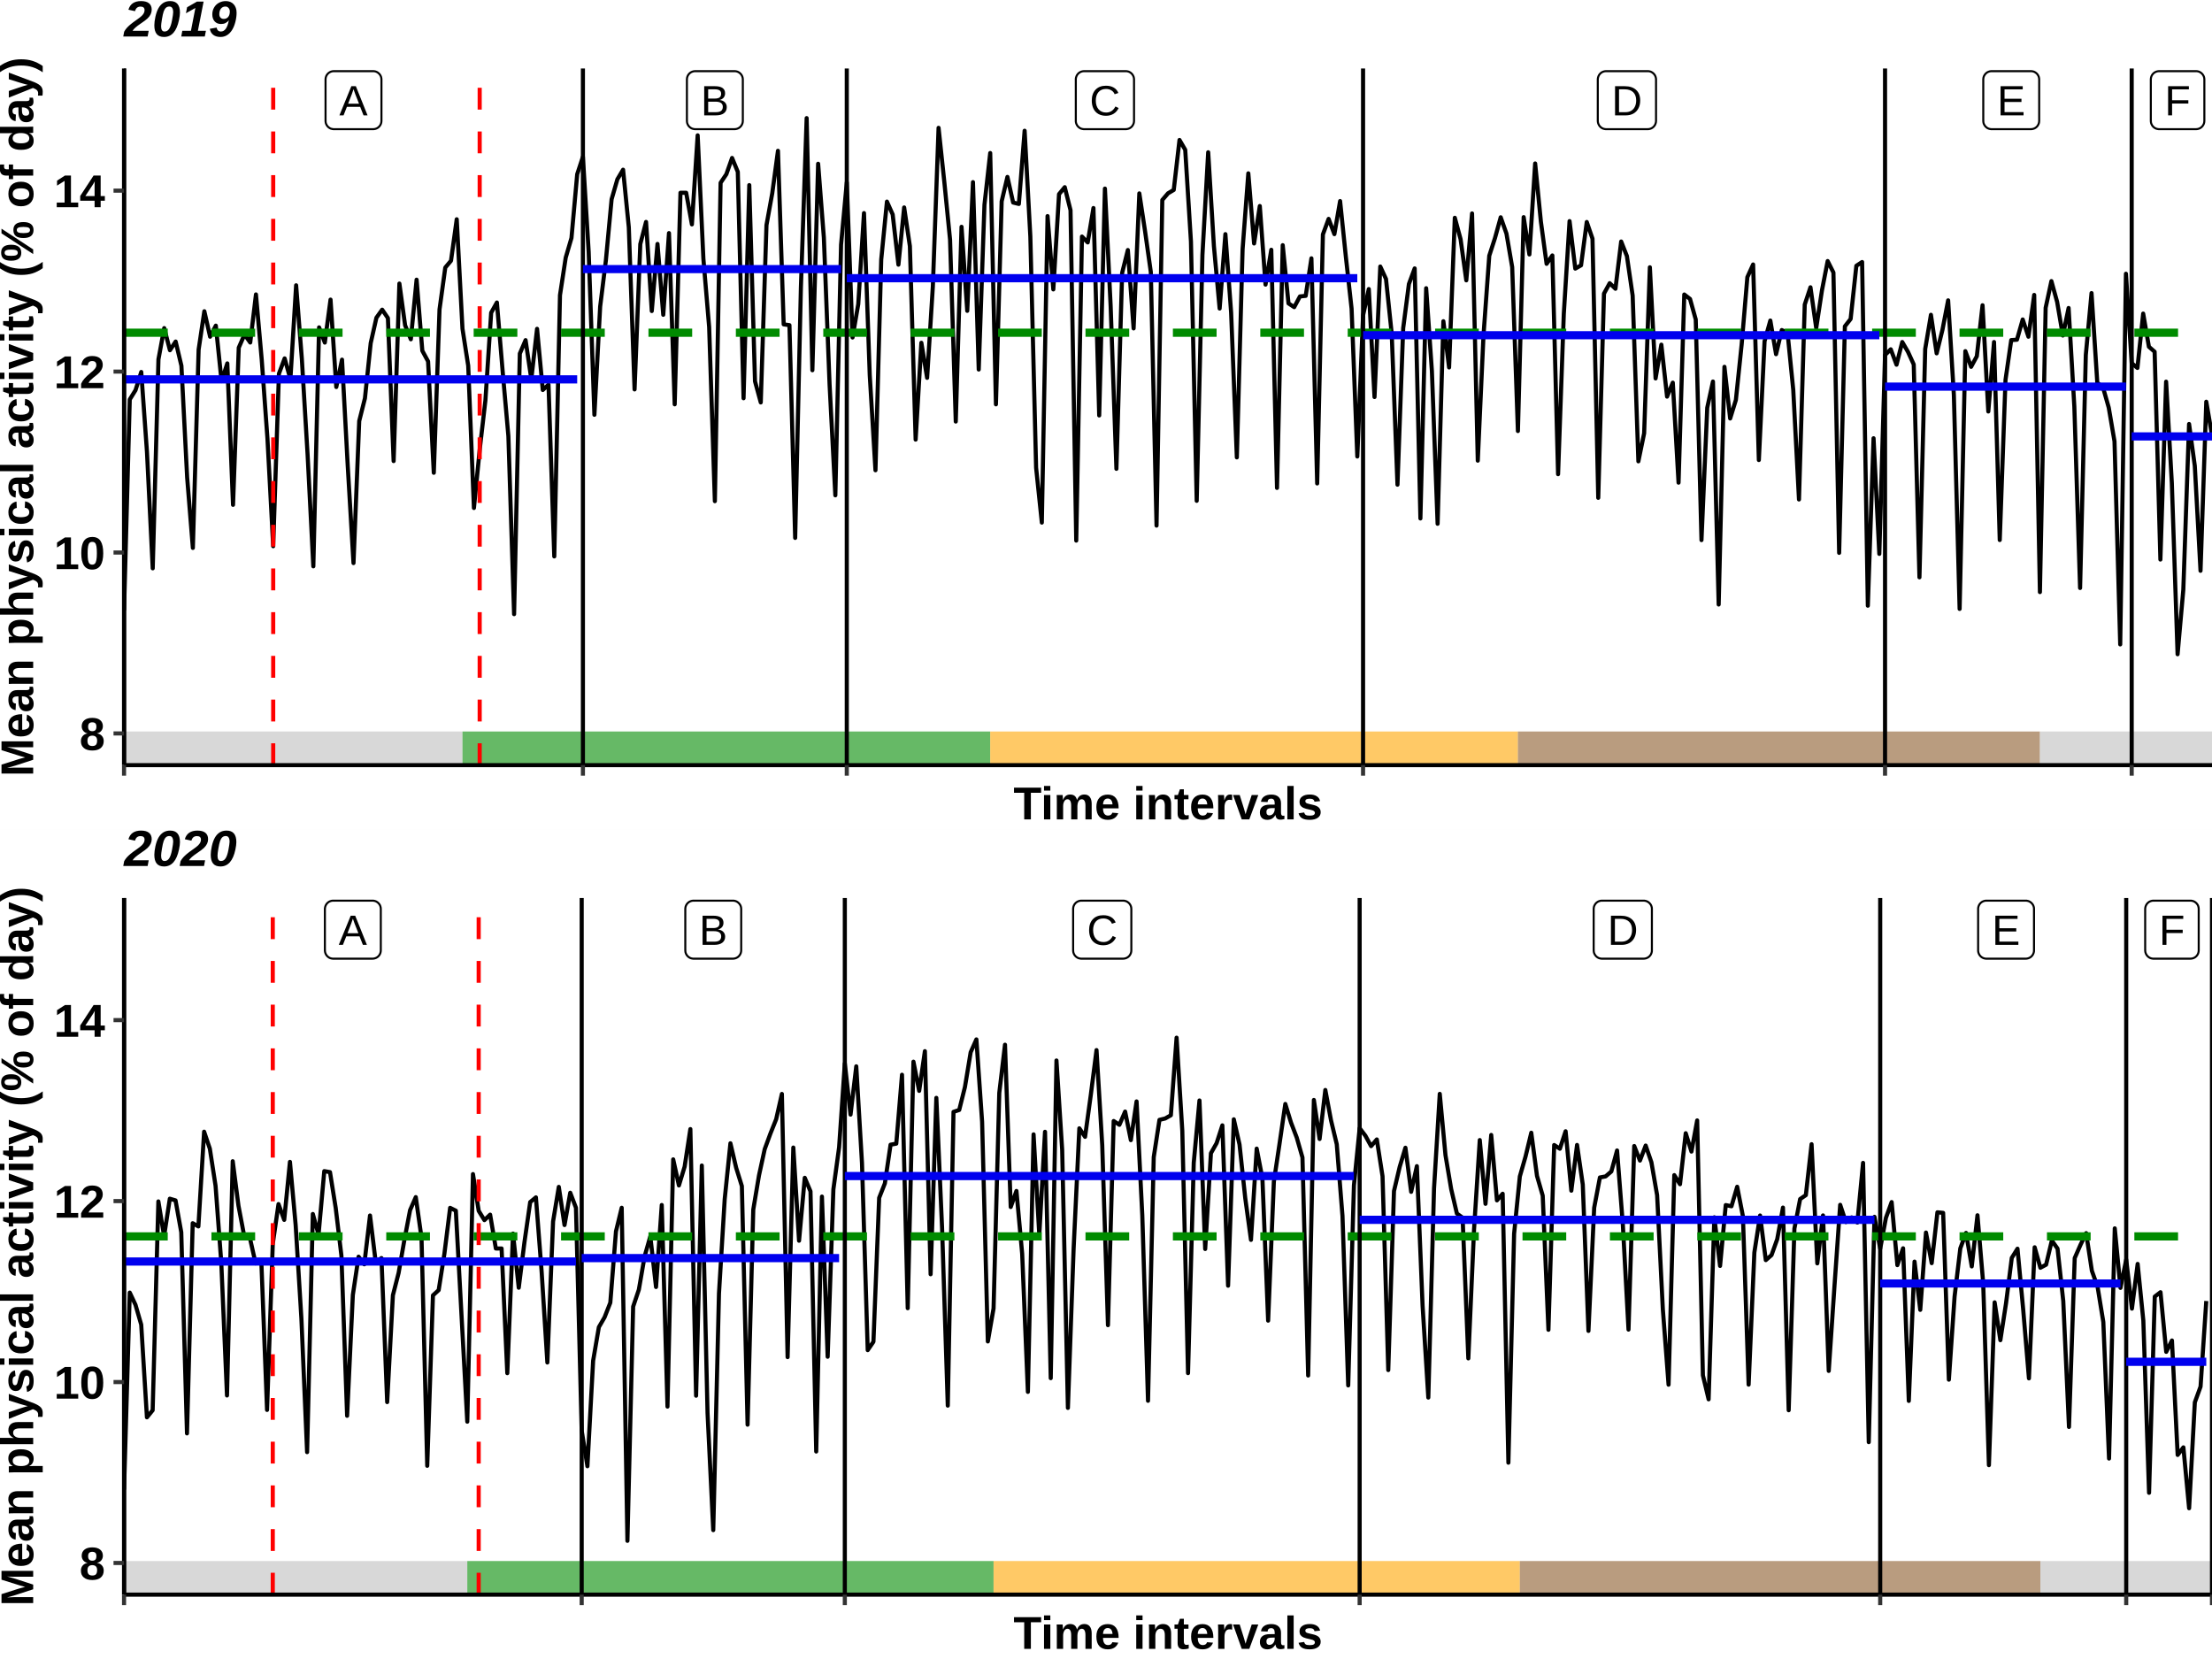
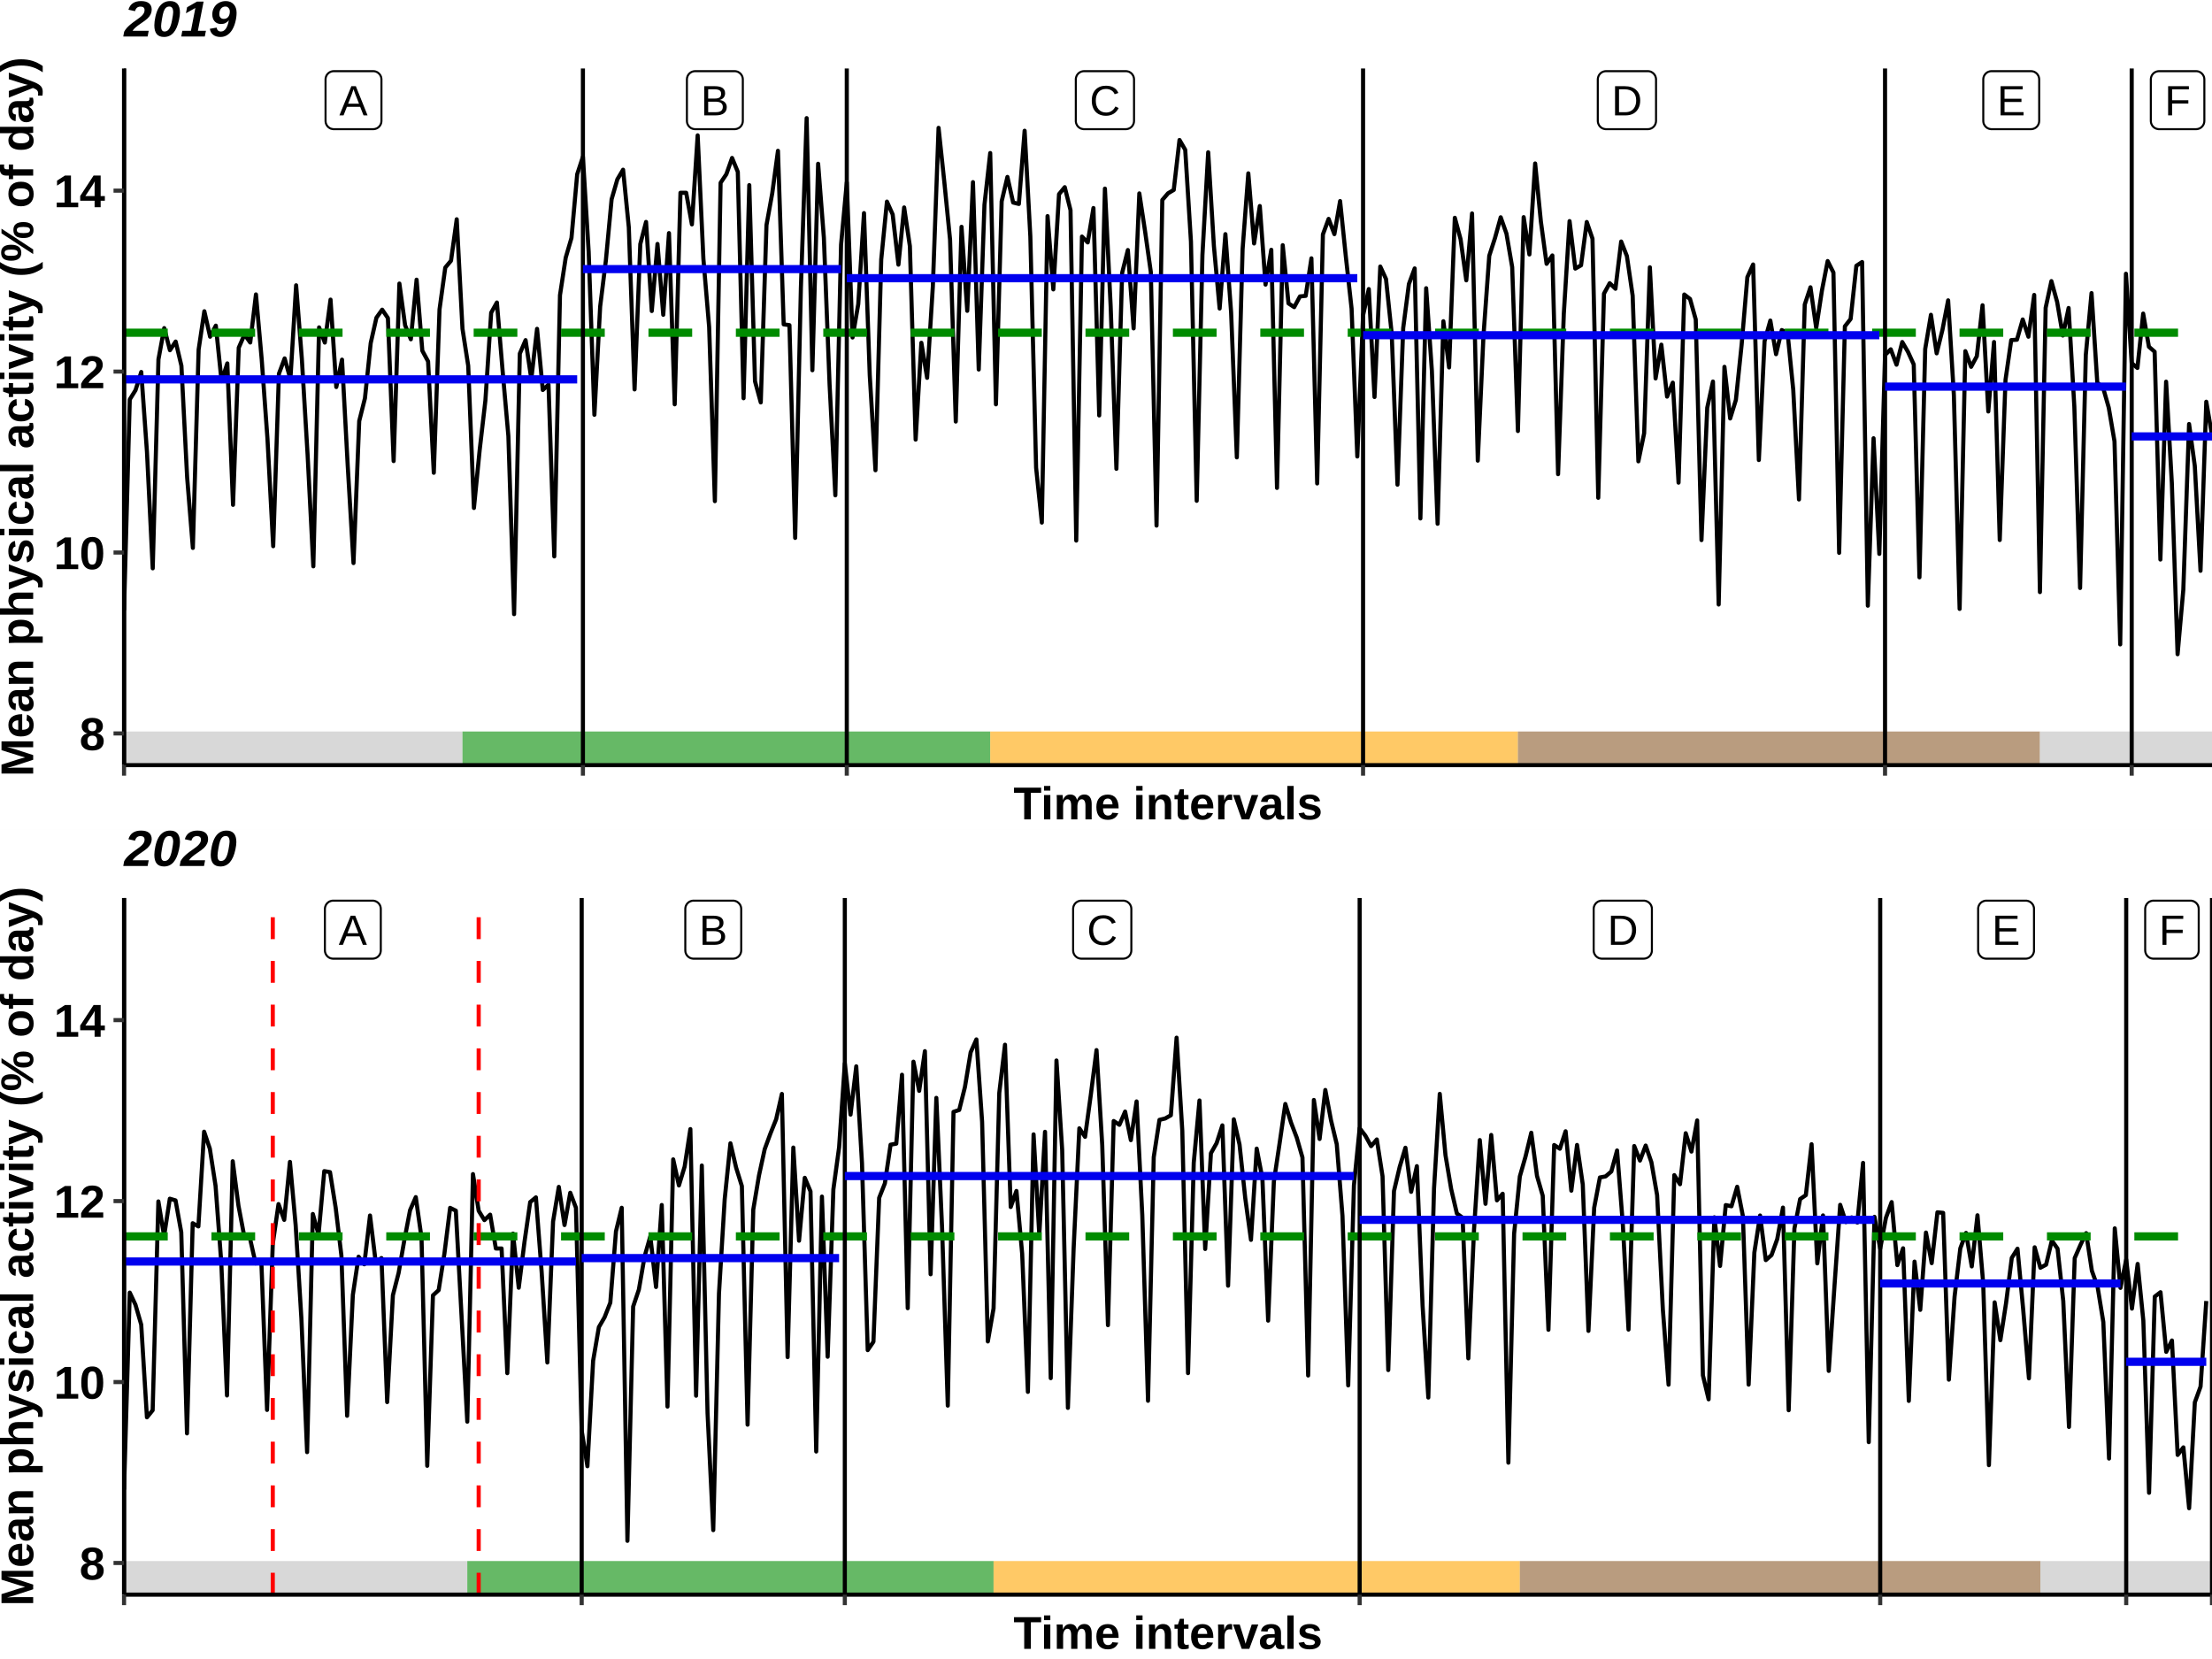
<svg xmlns="http://www.w3.org/2000/svg" class="svglite" width="576.00pt" height="432.00pt" viewBox="0 0 576.00 432.00">
  <defs>
    <style type="text/css">
    .svglite line, .svglite polyline, .svglite polygon, .svglite path, .svglite rect, .svglite circle {
      fill: none;
      stroke: #000000;
      stroke-linecap: round;
      stroke-linejoin: round;
      stroke-miterlimit: 10.00;
    }
  </style>
  </defs>
  <rect width="100%" height="100%" style="stroke: none; fill: none;" />
  <defs>
    <clipPath id="cpMC4wMHw1NzYuMDB8MC4wMHw0MzIuMDA=">
      <rect x="0.00" y="0.00" width="576.00" height="432.00" />
    </clipPath>
  </defs>
  <g clip-path="url(#cpMC4wMHw1NzYuMDB8MC4wMHw0MzIuMDA=)">
</g>
  <defs>
    <clipPath id="cpMC4wMHw1NzYuMDB8MC4wMHwyMTYuMDA=">
      <rect x="0.00" y="0.00" width="576.00" height="216.00" />
    </clipPath>
  </defs>
  <g clip-path="url(#cpMC4wMHw1NzYuMDB8MC4wMHwyMTYuMDA=)">
    <rect x="0.00" y="0.00" width="576.00" height="216.00" style="stroke-width: 1.07; stroke: #FFFFFF; fill: #FFFFFF;" />
  </g>
  <g clip-path="url(#cpMC4wMHw1NzYuMDB8MC4wMHw0MzIuMDA=)">
</g>
  <defs>
    <clipPath id="cpMzIuMzB8NTc2LjAwfDE3Ljg0fDE5OS4yNA==">
      <rect x="32.30" y="17.84" width="543.70" height="181.40" />
    </clipPath>
  </defs>
  <g clip-path="url(#cpMzIuMzB8NTc2LjAwfDE3Ljg0fDE5OS4yNA==)">
    <rect x="32.30" y="17.84" width="543.70" height="181.40" style="stroke-width: 1.07; stroke: none; fill: #FFFFFF;" />
    <polyline points="32.30,158.91 33.79,104.02 35.29,101.60 36.78,96.86 38.27,117.69 39.77,147.99 41.26,93.58 42.76,85.44 44.25,91.20 45.74,88.94 47.24,95.25 48.73,124.28 50.22,142.68 51.72,91.05 53.21,81.05 54.71,87.68 56.20,84.80 57.69,99.25 59.19,94.63 60.68,131.46 62.17,90.54 63.67,87.11 65.16,89.19 66.65,76.67 68.15,93.62 69.64,114.15 71.14,142.23 72.63,97.32 74.12,93.33 75.62,98.72 77.11,74.29 78.60,93.45 80.10,118.46 81.59,147.47 83.09,85.25 84.58,89.21 86.07,78.02 87.57,100.78 89.06,93.65 90.55,121.33 92.05,146.62 93.54,109.64 95.03,103.71 96.53,89.34 98.02,82.73 99.52,80.64 101.01,82.82 102.50,120.06 104.00,73.84 105.49,84.71 106.98,88.35 108.48,72.83 109.97,91.33 111.47,94.10 112.96,123.11 114.45,80.58 115.95,69.67 117.44,67.90 118.93,57.10 120.43,85.61 121.92,95.23 123.41,132.28 124.91,117.14 126.40,104.25 127.90,81.43 129.39,78.77 130.88,96.57 132.38,113.55 133.87,159.92 135.36,92.08 136.86,88.57 138.35,98.71 139.85,85.63 141.34,101.55 142.83,100.16 144.33,144.89 145.82,76.86 147.31,67.09 148.81,61.96 150.30,45.37 151.79,40.83 153.29,65.59 154.78,108.01 156.28,79.84 157.77,67.80 159.26,51.89 160.76,46.70 162.25,44.19 163.74,59.19 165.24,101.40 166.73,63.56 168.23,57.79 169.72,80.99 171.21,63.52 172.71,81.97 174.20,60.70 175.69,105.28 177.19,50.20 178.68,50.20 180.17,58.43 181.67,35.24 183.16,67.36 184.66,85.16 186.15,130.50 187.64,47.60 189.14,45.37 190.63,41.13 192.12,44.75 193.62,103.70 195.11,48.20 196.60,99.28 198.10,104.79 199.59,58.61 201.09,50.34 202.58,39.27 204.07,84.46 205.57,84.67 207.06,140.07 208.55,74.93 210.05,30.76 211.54,96.41 213.04,42.64 214.53,61.86 216.02,100.10 217.52,128.98 219.01,63.74 220.50,47.52 222.00,87.88 223.49,79.18 224.98,55.49 226.48,97.66 227.97,122.45 229.47,67.58 230.96,52.50 232.45,55.84 233.95,68.92 235.44,54.02 236.93,64.10 238.43,114.47 239.92,89.26 241.42,98.39 242.91,74.61 244.40,33.29 245.90,47.38 247.39,62.38 248.88,109.77 250.38,59.06 251.87,80.94 253.36,47.43 254.86,96.22 256.35,53.32 257.85,39.85 259.34,105.29 260.83,52.43 262.33,46.07 263.82,52.74 265.31,53.11 266.81,34.05 268.30,61.60 269.80,121.80 271.29,136.08 272.78,56.27 274.28,75.36 275.77,50.56 277.26,48.74 278.76,54.74 280.25,140.77 281.74,61.60 283.24,63.13 284.73,54.17 286.23,108.18 287.72,49.11 289.21,79.70 290.71,122.08 292.20,71.07 293.69,65.11 295.19,85.51 296.68,50.36 298.18,60.26 299.67,70.84 301.16,136.86 302.66,52.08 304.15,50.34 305.64,49.46 307.14,36.45 308.63,39.01 310.12,62.90 311.62,130.41 313.11,66.39 314.61,39.65 316.10,64.10 317.59,80.34 319.09,60.97 320.58,81.38 322.07,119.10 323.57,64.87 325.06,45.14 326.56,63.40 328.05,53.65 329.54,74.11 331.04,65.04 332.53,127.05 334.02,63.85 335.52,79.00 337.01,79.98 338.50,77.19 340.00,77.04 341.49,67.27 342.99,125.89 344.48,61.05 345.97,57.00 347.47,60.97 348.96,52.36 350.45,66.80 351.95,80.36 353.44,118.87 354.94,82.12 356.43,75.27 357.92,103.38 359.42,69.40 360.91,72.64 362.40,86.90 363.90,126.21 365.39,85.43 366.88,73.95 368.38,69.89 369.87,135.00 371.37,75.05 372.86,96.58 374.35,136.39 375.85,83.65 377.34,95.68 378.83,56.71 380.33,62.27 381.82,73.00 383.32,55.58 384.81,119.95 386.30,87.30 387.80,66.60 389.29,61.99 390.78,56.58 392.28,60.84 393.77,69.56 395.26,112.24 396.76,56.54 398.25,66.26 399.75,42.57 401.24,57.68 402.73,68.70 404.23,66.52 405.72,123.47 407.21,81.73 408.71,57.58 410.20,69.94 411.70,69.09 413.19,57.81 414.68,62.15 416.18,129.63 417.67,76.46 419.16,73.74 420.66,75.19 422.15,62.89 423.64,66.68 425.14,76.98 426.63,120.13 428.13,112.83 429.62,69.60 431.11,98.54 432.61,89.75 434.10,103.28 435.59,99.64 437.09,125.68 438.58,76.69 440.08,77.85 441.57,83.19 443.06,140.64 444.56,106.18 446.05,99.35 447.54,157.41 449.04,95.52 450.53,108.97 452.02,104.15 453.52,89.74 455.01,72.17 456.51,68.87 458.00,119.79 459.49,88.85 460.99,83.47 462.48,92.23 463.97,85.95 465.47,86.64 466.96,101.52 468.45,130.06 469.95,79.31 471.44,74.81 472.94,85.42 474.43,75.64 475.92,67.98 477.42,70.97 478.91,143.96 480.40,84.98 481.90,83.06 483.39,69.21 484.89,68.23 486.38,157.72 487.87,114.12 489.37,144.23 490.86,92.44 492.35,90.96 493.85,94.97 495.34,89.06 496.83,91.61 498.33,94.90 499.82,150.33 501.32,90.87 502.81,81.97 504.30,92.01 505.80,85.93 507.29,78.21 508.78,102.83 510.28,158.56 511.77,91.44 513.27,95.52 514.76,92.77 516.25,79.49 517.75,107.15 519.24,89.06 520.73,140.62 522.23,98.90 523.72,88.56 525.21,88.46 526.71,83.19 528.20,87.68 529.70,76.80 531.19,154.18 532.68,80.16 534.18,73.20 535.67,78.61 537.16,87.37 538.66,80.20 540.15,105.86 541.65,153.11 543.14,92.44 544.63,76.32 546.13,99.66 547.62,100.90 549.11,106.13 550.61,114.93 552.10,167.80 553.59,71.28 555.09,94.56 556.58,95.81 558.08,81.66 559.57,90.29 561.06,91.59 562.56,145.70 564.05,99.39 565.54,125.75 567.04,170.36 568.53,153.56 570.03,110.41 571.52,121.31 573.01,148.63 574.51,104.61 576.00,113.33 " style="stroke-width: 1.07; stroke-linecap: butt;" />
    <line x1="32.30" y1="196.88" x2="120.43" y2="196.88" style="stroke-width: 12.80; stroke: #BEBEBE; stroke-opacity: 0.60; stroke-linecap: butt;" />
    <line x1="120.43" y1="196.88" x2="257.85" y2="196.88" style="stroke-width: 12.80; stroke: #008B00; stroke-opacity: 0.60; stroke-linecap: butt;" />
    <line x1="257.85" y1="196.88" x2="395.26" y2="196.88" style="stroke-width: 12.80; stroke: #FFA500; stroke-opacity: 0.60; stroke-linecap: butt;" />
    <line x1="395.26" y1="196.88" x2="531.19" y2="196.88" style="stroke-width: 12.80; stroke: #8B5A2B; stroke-opacity: 0.60; stroke-linecap: butt;" />
    <line x1="531.19" y1="196.88" x2="576.00" y2="196.88" style="stroke-width: 12.80; stroke: #BEBEBE; stroke-opacity: 0.60; stroke-linecap: butt;" />
    <line x1="32.30" y1="86.64" x2="576.00" y2="86.64" style="stroke-width: 2.13; stroke: #008B00; stroke-dasharray: 11.38,11.38; stroke-linecap: butt;" />
    <line x1="32.30" y1="199.24" x2="32.30" y2="17.84" style="stroke-width: 1.07; stroke-linecap: butt;" />
    <line x1="151.79" y1="199.24" x2="151.79" y2="17.84" style="stroke-width: 1.07; stroke-linecap: butt;" />
    <line x1="220.50" y1="199.24" x2="220.50" y2="17.84" style="stroke-width: 1.07; stroke-linecap: butt;" />
    <line x1="354.94" y1="199.24" x2="354.94" y2="17.84" style="stroke-width: 1.07; stroke-linecap: butt;" />
    <line x1="490.86" y1="199.24" x2="490.86" y2="17.84" style="stroke-width: 1.07; stroke-linecap: butt;" />
    <line x1="555.09" y1="199.24" x2="555.09" y2="17.84" style="stroke-width: 1.07; stroke-linecap: butt;" />
    <line x1="577.49" y1="199.24" x2="577.49" y2="17.84" style="stroke-width: 1.07; stroke-linecap: butt;" />
-     <line x1="71.14" y1="199.24" x2="71.14" y2="17.84" style="stroke-width: 1.07; stroke: #FF0000; stroke-dasharray: 5.69,5.69; stroke-linecap: butt;" />
-     <line x1="124.91" y1="199.24" x2="124.91" y2="17.84" style="stroke-width: 1.07; stroke: #FF0000; stroke-dasharray: 5.69,5.69; stroke-linecap: butt;" />
    <polygon points="86.93,33.64 97.17,33.64 97.08,33.64 97.43,33.62 97.77,33.55 98.09,33.43 98.39,33.26 98.66,33.04 98.89,32.78 99.08,32.48 99.22,32.16 99.30,31.82 99.33,31.48 99.33,31.48 99.33,20.69 99.33,20.69 99.30,20.34 99.22,20.00 99.08,19.68 98.89,19.39 98.66,19.13 98.39,18.91 98.09,18.73 97.77,18.61 97.43,18.54 97.17,18.53 86.93,18.53 87.19,18.54 86.84,18.53 86.50,18.57 86.16,18.67 85.85,18.81 85.56,19.01 85.31,19.25 85.10,19.53 84.94,19.84 84.83,20.17 84.78,20.51 84.77,20.69 84.77,31.48 84.78,31.30 84.78,31.65 84.83,32.00 84.94,32.32 85.10,32.63 85.31,32.91 85.56,33.15 85.85,33.35 86.16,33.50 86.50,33.59 86.84,33.64 " style="stroke-width: 0.53; fill: #FFFFFF;" />
    <text x="92.05" y="30.04" text-anchor="middle" style="font-size: 11.04px; font-family: Arial;" textLength="7.36px" lengthAdjust="spacingAndGlyphs">A</text>
    <polygon points="181.03,33.64 191.27,33.64 191.18,33.64 191.53,33.62 191.87,33.55 192.19,33.43 192.50,33.26 192.76,33.04 193.00,32.78 193.18,32.48 193.32,32.16 193.40,31.82 193.43,31.48 193.43,31.48 193.43,20.69 193.43,20.69 193.40,20.34 193.32,20.00 193.18,19.68 193.00,19.39 192.76,19.13 192.50,18.91 192.19,18.73 191.87,18.61 191.53,18.54 191.27,18.53 181.03,18.53 181.29,18.54 180.94,18.53 180.60,18.57 180.26,18.67 179.95,18.81 179.66,19.01 179.41,19.25 179.20,19.53 179.04,19.84 178.93,20.17 178.88,20.51 178.87,20.69 178.87,31.48 178.88,31.30 178.88,31.65 178.93,32.00 179.04,32.32 179.20,32.63 179.41,32.91 179.66,33.15 179.95,33.35 180.26,33.50 180.60,33.59 180.94,33.64 " style="stroke-width: 0.53; fill: #FFFFFF;" />
    <text x="186.15" y="30.04" text-anchor="middle" style="font-size: 11.04px; font-family: Arial;" textLength="7.36px" lengthAdjust="spacingAndGlyphs">B</text>
    <polygon points="282.30,33.64 293.14,33.64 293.05,33.64 293.40,33.62 293.74,33.55 294.07,33.43 294.37,33.26 294.64,33.04 294.87,32.78 295.05,32.48 295.19,32.16 295.27,31.82 295.30,31.48 295.30,31.48 295.30,20.69 295.30,20.69 295.27,20.34 295.19,20.00 295.05,19.68 294.87,19.39 294.64,19.13 294.37,18.91 294.07,18.73 293.74,18.61 293.40,18.54 293.14,18.53 282.30,18.53 282.56,18.54 282.21,18.53 281.87,18.57 281.53,18.67 281.22,18.81 280.93,19.01 280.68,19.25 280.47,19.53 280.31,19.84 280.20,20.17 280.14,20.51 280.14,20.69 280.14,31.48 280.14,31.30 280.14,31.65 280.20,32.00 280.31,32.32 280.47,32.63 280.68,32.91 280.93,33.15 281.22,33.35 281.53,33.50 281.87,33.59 282.21,33.64 " style="stroke-width: 0.53; fill: #FFFFFF;" />
    <text x="287.72" y="30.04" text-anchor="middle" style="font-size: 11.04px; font-family: Arial;" textLength="7.96px" lengthAdjust="spacingAndGlyphs">C</text>
    <polygon points="418.22,33.64 429.07,33.64 428.98,33.64 429.33,33.62 429.67,33.55 429.99,33.43 430.29,33.26 430.56,33.04 430.79,32.78 430.98,32.48 431.11,32.16 431.20,31.82 431.23,31.48 431.23,31.48 431.23,20.69 431.23,20.69 431.20,20.34 431.11,20.00 430.98,19.68 430.79,19.39 430.56,19.13 430.29,18.91 429.99,18.73 429.67,18.61 429.33,18.54 429.07,18.53 418.22,18.53 418.48,18.54 418.14,18.53 417.79,18.57 417.46,18.67 417.14,18.81 416.86,19.01 416.61,19.25 416.40,19.53 416.24,19.84 416.13,20.17 416.07,20.51 416.06,20.69 416.06,31.48 416.07,31.30 416.07,31.65 416.13,32.00 416.24,32.32 416.40,32.63 416.61,32.91 416.86,33.15 417.14,33.35 417.46,33.50 417.79,33.59 418.14,33.64 " style="stroke-width: 0.53; fill: #FFFFFF;" />
    <text x="423.64" y="30.04" text-anchor="middle" style="font-size: 11.04px; font-family: Arial;" textLength="7.96px" lengthAdjust="spacingAndGlyphs">D</text>
    <polygon points="518.60,33.64 528.84,33.64 528.75,33.64 529.10,33.62 529.44,33.55 529.77,33.43 530.07,33.26 530.34,33.04 530.57,32.78 530.75,32.48 530.89,32.16 530.97,31.82 531.00,31.48 531.00,31.48 531.00,20.69 531.00,20.69 530.97,20.34 530.89,20.00 530.75,19.68 530.57,19.39 530.34,19.13 530.07,18.91 529.77,18.73 529.44,18.61 529.10,18.54 528.84,18.53 518.60,18.53 518.86,18.54 518.51,18.53 518.17,18.57 517.84,18.67 517.52,18.81 517.24,19.01 516.99,19.25 516.78,19.53 516.61,19.84 516.50,20.17 516.45,20.51 516.44,20.69 516.44,31.48 516.45,31.30 516.45,31.65 516.50,32.00 516.61,32.32 516.78,32.63 516.99,32.91 517.24,33.15 517.52,33.35 517.84,33.50 518.17,33.59 518.51,33.64 " style="stroke-width: 0.53; fill: #FFFFFF;" />
    <text x="523.72" y="30.04" text-anchor="middle" style="font-size: 11.04px; font-family: Arial;" textLength="7.36px" lengthAdjust="spacingAndGlyphs">E</text>
    <polygon points="562.23,33.64 571.85,33.64 571.76,33.64 572.11,33.62 572.45,33.55 572.77,33.43 573.07,33.26 573.34,33.04 573.57,32.78 573.76,32.48 573.90,32.16 573.98,31.82 574.01,31.48 574.01,31.48 574.01,20.69 574.01,20.69 573.98,20.34 573.90,20.00 573.76,19.68 573.57,19.39 573.34,19.13 573.07,18.91 572.77,18.73 572.45,18.61 572.11,18.54 571.85,18.53 562.23,18.53 562.49,18.54 562.14,18.53 561.80,18.57 561.46,18.67 561.15,18.81 560.86,19.01 560.61,19.25 560.40,19.53 560.24,19.84 560.13,20.17 560.08,20.51 560.07,20.69 560.07,31.48 560.08,31.30 560.08,31.65 560.13,32.00 560.24,32.32 560.40,32.63 560.61,32.91 560.86,33.15 561.15,33.35 561.46,33.50 561.80,33.59 562.14,33.64 " style="stroke-width: 0.53; fill: #FFFFFF;" />
    <text x="567.04" y="30.04" text-anchor="middle" style="font-size: 11.04px; font-family: Arial;" textLength="6.74px" lengthAdjust="spacingAndGlyphs">F</text>
    <line x1="32.30" y1="98.79" x2="150.30" y2="98.79" style="stroke-width: 2.13; stroke: #0000EE; stroke-linecap: butt;" />
    <line x1="151.79" y1="70.07" x2="219.01" y2="70.07" style="stroke-width: 2.13; stroke: #0000EE; stroke-linecap: butt;" />
    <line x1="220.50" y1="72.45" x2="353.44" y2="72.45" style="stroke-width: 2.13; stroke: #0000EE; stroke-linecap: butt;" />
    <line x1="354.94" y1="87.29" x2="489.37" y2="87.29" style="stroke-width: 2.13; stroke: #0000EE; stroke-linecap: butt;" />
    <line x1="490.86" y1="100.68" x2="553.59" y2="100.68" style="stroke-width: 2.13; stroke: #0000EE; stroke-linecap: butt;" />
    <line x1="555.09" y1="113.64" x2="576.00" y2="113.64" style="stroke-width: 2.13; stroke: #0000EE; stroke-linecap: butt;" />
  </g>
  <g clip-path="url(#cpMC4wMHw1NzYuMDB8MC4wMHw0MzIuMDA=)">
    <polyline points="32.30,199.24 32.30,17.84 " style="stroke-width: 1.07; stroke-linecap: butt;" />
    <text x="27.37" y="195.31" text-anchor="end" style="font-size: 12.00px; font-weight: bold; font-family: Arial;" textLength="6.67px" lengthAdjust="spacingAndGlyphs">8</text>
    <text x="27.37" y="148.20" text-anchor="end" style="font-size: 12.00px; font-weight: bold; font-family: Arial;" textLength="13.35px" lengthAdjust="spacingAndGlyphs">10</text>
    <text x="27.37" y="101.08" text-anchor="end" style="font-size: 12.00px; font-weight: bold; font-family: Arial;" textLength="13.35px" lengthAdjust="spacingAndGlyphs">12</text>
    <text x="27.37" y="53.96" text-anchor="end" style="font-size: 12.00px; font-weight: bold; font-family: Arial;" textLength="13.35px" lengthAdjust="spacingAndGlyphs">14</text>
    <polyline points="29.56,190.99 32.30,190.99 " style="stroke-width: 1.07; stroke: #333333; stroke-linecap: butt;" />
    <polyline points="29.56,143.88 32.30,143.88 " style="stroke-width: 1.07; stroke: #333333; stroke-linecap: butt;" />
    <polyline points="29.56,96.76 32.30,96.76 " style="stroke-width: 1.07; stroke: #333333; stroke-linecap: butt;" />
    <polyline points="29.56,49.64 32.30,49.64 " style="stroke-width: 1.07; stroke: #333333; stroke-linecap: butt;" />
    <polyline points="32.30,199.24 576.00,199.24 " style="stroke-width: 1.07; stroke-linecap: butt;" />
    <polyline points="32.30,201.98 32.30,199.24 " style="stroke-width: 1.07; stroke: #333333; stroke-linecap: butt;" />
    <polyline points="151.79,201.98 151.79,199.24 " style="stroke-width: 1.07; stroke: #333333; stroke-linecap: butt;" />
    <polyline points="220.50,201.98 220.50,199.24 " style="stroke-width: 1.07; stroke: #333333; stroke-linecap: butt;" />
    <polyline points="354.94,201.98 354.94,199.24 " style="stroke-width: 1.07; stroke: #333333; stroke-linecap: butt;" />
    <polyline points="490.86,201.98 490.86,199.24 " style="stroke-width: 1.07; stroke: #333333; stroke-linecap: butt;" />
    <polyline points="555.09,201.98 555.09,199.24 " style="stroke-width: 1.07; stroke: #333333; stroke-linecap: butt;" />
    <text x="304.15" y="213.36" text-anchor="middle" style="font-size: 12.00px; font-weight: bold; font-family: Arial;" textLength="80.70px" lengthAdjust="spacingAndGlyphs">Time intervals</text>
    <text transform="translate(8.64,108.54) rotate(-90)" text-anchor="middle" style="font-size: 12.00px; font-weight: bold; font-family: Arial;" textLength="187.39px" lengthAdjust="spacingAndGlyphs">Mean physical activity (% of day)</text>
    <text x="32.30" y="9.50" style="font-size: 13.20px; font-weight: bold; font-style: italic; font-family: Arial;" textLength="29.35px" lengthAdjust="spacingAndGlyphs">2019</text>
  </g>
  <defs>
    <clipPath id="cpMC4wMHw1NzYuMDB8MjE2LjAwfDQzMi4wMA==">
      <rect x="0.00" y="216.00" width="576.00" height="216.00" />
    </clipPath>
  </defs>
  <g clip-path="url(#cpMC4wMHw1NzYuMDB8MjE2LjAwfDQzMi4wMA==)">
    <rect x="0.00" y="216.00" width="576.00" height="216.00" style="stroke-width: 1.07; stroke: #FFFFFF; fill: #FFFFFF;" />
  </g>
  <g clip-path="url(#cpMC4wMHw1NzYuMDB8MC4wMHw0MzIuMDA=)">
</g>
  <defs>
    <clipPath id="cpMzIuMzB8NTc2LjAwfDIzMy44NHw0MTUuMjQ=">
      <rect x="32.30" y="233.84" width="543.70" height="181.40" />
    </clipPath>
  </defs>
  <g clip-path="url(#cpMzIuMzB8NTc2LjAwfDIzMy44NHw0MTUuMjQ=)">
    <rect x="32.30" y="233.84" width="543.70" height="181.40" style="stroke-width: 1.07; stroke: none; fill: #FFFFFF;" />
    <polyline points="32.30,387.89 33.79,336.59 35.28,339.77 36.77,344.93 38.26,369.07 39.75,367.23 41.24,312.85 42.73,321.87 44.22,312.14 45.71,312.58 47.20,320.88 48.69,373.25 50.18,318.52 51.66,319.36 53.15,294.69 54.64,299.11 56.13,308.77 57.62,328.76 59.11,363.38 60.60,302.38 62.09,313.93 63.58,321.79 65.07,322.34 66.56,328.98 68.05,328.44 69.54,367.14 71.03,323.91 72.52,313.54 74.01,317.65 75.50,302.55 76.99,319.02 78.48,343.29 79.97,378.13 81.46,316.12 82.95,321.48 84.44,304.96 85.93,305.22 87.41,314.49 88.90,326.95 90.39,368.67 91.88,337.20 93.37,327.24 94.86,329.22 96.35,316.51 97.84,328.71 99.33,327.60 100.82,365.10 102.31,337.29 103.80,331.46 105.29,322.93 106.78,315.13 108.27,311.73 109.76,322.29 111.25,381.69 112.74,337.31 114.23,335.94 115.72,326.47 117.21,314.52 118.70,315.26 121.68,370.20 123.16,305.73 124.65,315.30 126.14,317.72 127.63,316.29 129.12,325.11 130.61,325.10 132.10,357.57 133.59,321.23 135.08,335.32 136.57,323.44 138.06,313.02 139.55,311.79 141.04,331.14 142.53,354.79 144.02,318.07 145.51,309.06 147.00,319.00 148.49,310.59 149.98,314.50 151.47,372.54 152.96,381.80 154.45,354.33 155.94,345.59 157.43,343.02 158.92,339.22 160.40,320.64 161.89,314.50 163.38,401.23 164.87,340.24 166.36,335.81 167.85,327.17 169.34,321.95 170.83,335.13 172.32,313.78 173.81,366.27 175.30,301.90 176.79,308.69 178.28,303.78 179.77,294.01 181.26,363.44 182.75,303.50 184.24,367.90 185.73,398.44 187.22,336.82 188.71,312.26 190.20,297.71 191.69,304.07 193.18,308.86 194.67,370.98 196.15,314.98 197.64,306.08 199.13,299.23 200.62,295.17 202.11,291.45 203.60,284.86 205.09,353.39 206.58,298.82 208.07,323.08 209.56,306.70 211.05,310.23 212.54,377.97 214.03,311.59 215.52,353.29 217.01,309.71 218.50,298.76 219.99,276.92 221.48,290.24 222.97,277.67 224.46,302.87 225.95,351.57 227.44,349.39 228.93,311.92 230.42,308.15 231.90,298.08 233.39,297.80 234.88,279.86 236.37,340.65 237.86,276.46 239.35,284.06 240.84,273.72 242.33,331.81 243.82,285.88 245.31,319.66 246.80,366.02 248.29,289.53 249.78,289.03 251.27,283.05 252.76,274.01 254.25,270.66 255.74,292.12 257.23,349.31 258.72,340.71 260.21,284.59 261.70,272.04 263.19,314.30 264.68,310.12 266.17,326.46 267.66,362.44 269.14,295.39 270.63,321.57 272.12,294.72 273.61,358.87 275.10,276.15 276.59,299.44 278.08,366.61 279.57,325.13 281.06,293.81 282.55,296.03 284.04,285.13 285.53,273.44 287.02,298.18 288.51,345.07 290.00,291.91 291.49,292.90 292.98,289.45 294.47,296.89 295.96,286.81 297.45,316.43 298.94,364.76 300.43,301.32 301.92,291.61 303.41,291.25 304.89,290.41 306.38,270.21 307.87,294.48 309.36,357.56 310.85,302.77 312.34,286.56 313.83,325.23 315.32,300.30 316.81,297.66 318.30,293.04 319.79,334.79 321.28,291.47 322.77,298.03 324.26,311.99 325.75,322.86 327.24,299.10 328.73,306.87 330.22,343.89 331.71,307.71 333.20,297.74 334.69,287.47 336.18,292.32 337.67,296.23 339.16,301.42 340.64,358.18 342.13,286.43 343.62,296.59 345.11,283.83 346.60,291.76 348.09,297.97 349.58,316.63 351.07,360.76 352.56,308.68 354.05,293.78 355.54,295.73 357.03,298.45 358.52,296.71 360.01,306.30 361.50,356.76 362.99,310.16 364.48,303.84 365.97,298.87 367.46,310.35 368.95,303.66 370.44,340.04 371.93,363.92 373.42,309.44 374.91,284.84 376.40,300.81 377.88,309.62 379.37,316.00 380.86,317.08 382.35,353.72 383.84,320.09 385.33,296.87 386.82,313.47 388.31,295.54 389.80,312.57 391.29,310.85 392.78,380.88 394.27,321.25 395.76,306.35 397.25,301.15 398.74,294.96 400.23,306.20 401.72,311.36 403.21,346.27 404.70,298.16 406.19,299.13 407.68,294.58 409.17,310.05 410.66,298.14 412.15,308.43 413.63,346.56 415.12,314.49 416.61,306.61 418.10,306.33 419.59,305.05 421.08,299.58 422.57,318.65 424.06,346.22 425.55,298.42 427.04,302.21 428.53,298.30 430.02,302.64 431.51,311.23 433.00,340.92 434.49,360.57 435.98,306.00 437.47,308.37 438.96,295.09 440.45,299.87 441.94,291.76 443.43,358.12 444.92,364.38 446.41,316.98 447.90,329.64 449.38,313.80 450.87,314.11 452.36,309.03 453.85,316.69 455.34,360.55 456.83,326.15 458.32,316.51 459.81,328.13 461.30,326.83 462.79,322.66 464.28,314.45 465.77,367.22 467.26,319.93 468.75,312.23 470.24,311.21 471.73,297.95 473.22,328.98 474.71,316.49 476.20,356.98 477.69,334.94 479.18,313.73 480.67,318.23 482.16,317.00 483.65,318.35 485.14,302.81 486.62,375.53 488.11,316.86 489.60,325.15 491.09,317.13 492.58,313.02 494.07,329.44 495.56,325.05 497.05,364.79 498.54,328.52 500.03,341.08 501.52,320.95 503.01,328.92 504.50,315.68 505.99,315.83 507.48,359.26 508.97,337.61 510.46,325.07 511.95,321.05 513.44,329.77 514.93,316.45 516.42,334.15 517.91,381.52 519.40,339.13 520.89,348.98 522.37,339.35 523.86,327.55 525.35,325.16 526.84,341.06 528.33,358.92 529.82,324.79 531.31,330.12 532.80,329.32 534.29,323.03 535.78,325.14 537.27,338.80 538.76,371.57 540.25,327.60 541.74,324.19 543.23,321.11 544.72,330.91 546.21,335.11 547.70,344.26 549.19,379.80 550.68,319.86 552.17,335.36 553.66,327.99 555.15,340.76 556.64,329.12 558.12,343.88 559.61,388.72 561.10,337.63 562.59,336.49 564.08,352.02 565.57,349.06 567.06,378.86 568.55,376.89 570.04,392.74 571.53,365.17 573.02,361.07 574.51,338.78 " style="stroke-width: 1.07; stroke-linecap: butt;" />
    <line x1="32.30" y1="412.88" x2="121.68" y2="412.88" style="stroke-width: 12.80; stroke: #BEBEBE; stroke-opacity: 0.60; stroke-linecap: butt;" />
    <line x1="121.68" y1="412.88" x2="258.72" y2="412.88" style="stroke-width: 12.80; stroke: #008B00; stroke-opacity: 0.60; stroke-linecap: butt;" />
    <line x1="258.72" y1="412.88" x2="395.76" y2="412.88" style="stroke-width: 12.80; stroke: #FFA500; stroke-opacity: 0.60; stroke-linecap: butt;" />
    <line x1="395.76" y1="412.88" x2="531.31" y2="412.88" style="stroke-width: 12.80; stroke: #8B5A2B; stroke-opacity: 0.60; stroke-linecap: butt;" />
    <line x1="531.31" y1="412.88" x2="576.00" y2="412.88" style="stroke-width: 12.80; stroke: #BEBEBE; stroke-opacity: 0.60; stroke-linecap: butt;" />
    <line x1="32.30" y1="321.95" x2="576.00" y2="321.95" style="stroke-width: 2.13; stroke: #008B00; stroke-dasharray: 11.38,11.38; stroke-linecap: butt;" />
    <line x1="32.30" y1="415.24" x2="32.30" y2="233.84" style="stroke-width: 1.07; stroke-linecap: butt;" />
    <line x1="151.47" y1="415.24" x2="151.47" y2="233.84" style="stroke-width: 1.07; stroke-linecap: butt;" />
    <line x1="219.99" y1="415.24" x2="219.99" y2="233.84" style="stroke-width: 1.07; stroke-linecap: butt;" />
    <line x1="354.05" y1="415.24" x2="354.05" y2="233.84" style="stroke-width: 1.07; stroke-linecap: butt;" />
    <line x1="489.60" y1="415.24" x2="489.60" y2="233.84" style="stroke-width: 1.07; stroke-linecap: butt;" />
    <line x1="553.66" y1="415.24" x2="553.66" y2="233.84" style="stroke-width: 1.07; stroke-linecap: butt;" />
    <line x1="576.00" y1="415.24" x2="576.00" y2="233.84" style="stroke-width: 1.07; stroke-linecap: butt;" />
    <line x1="71.03" y1="415.24" x2="71.03" y2="233.84" style="stroke-width: 1.07; stroke: #FF0000; stroke-dasharray: 5.69,5.69; stroke-linecap: butt;" />
    <line x1="124.65" y1="415.24" x2="124.65" y2="233.84" style="stroke-width: 1.07; stroke: #FF0000; stroke-dasharray: 5.69,5.69; stroke-linecap: butt;" />
    <polygon points="86.76,249.64 97.00,249.64 96.92,249.64 97.26,249.62 97.60,249.55 97.93,249.43 98.23,249.26 98.50,249.04 98.73,248.78 98.92,248.48 99.05,248.16 99.13,247.82 99.16,247.48 99.16,247.48 99.16,236.69 99.16,236.69 99.13,236.34 99.05,236.00 98.92,235.68 98.73,235.39 98.50,235.13 98.23,234.91 97.93,234.73 97.60,234.61 97.26,234.54 97.00,234.53 86.76,234.53 87.02,234.54 86.68,234.53 86.33,234.57 86.00,234.67 85.68,234.81 85.40,235.01 85.15,235.25 84.94,235.53 84.78,235.84 84.67,236.17 84.61,236.51 84.60,236.69 84.60,247.48 84.61,247.30 84.61,247.65 84.67,248.00 84.78,248.32 84.94,248.63 85.15,248.91 85.40,249.15 85.68,249.35 86.00,249.50 86.33,249.59 86.68,249.64 " style="stroke-width: 0.53; fill: #FFFFFF;" />
    <text x="91.88" y="246.04" text-anchor="middle" style="font-size: 11.04px; font-family: Arial;" textLength="7.36px" lengthAdjust="spacingAndGlyphs">A</text>
    <polygon points="180.61,249.64 190.85,249.64 190.76,249.64 191.11,249.62 191.45,249.55 191.77,249.43 192.07,249.26 192.34,249.04 192.57,248.78 192.76,248.48 192.90,248.16 192.98,247.82 193.01,247.48 193.01,247.48 193.01,236.69 193.01,236.69 192.98,236.34 192.90,236.00 192.76,235.68 192.57,235.39 192.34,235.13 192.07,234.91 191.77,234.73 191.45,234.61 191.11,234.54 190.85,234.53 180.61,234.53 180.87,234.54 180.52,234.53 180.18,234.57 179.84,234.67 179.53,234.81 179.24,235.01 178.99,235.25 178.78,235.53 178.62,235.84 178.51,236.17 178.46,236.51 178.45,236.69 178.45,247.48 178.46,247.30 178.46,247.65 178.51,248.00 178.62,248.32 178.78,248.63 178.99,248.91 179.24,249.15 179.53,249.35 179.84,249.50 180.18,249.59 180.52,249.64 " style="stroke-width: 0.53; fill: #FFFFFF;" />
    <text x="185.73" y="246.04" text-anchor="middle" style="font-size: 11.04px; font-family: Arial;" textLength="7.36px" lengthAdjust="spacingAndGlyphs">B</text>
    <polygon points="281.60,249.64 292.44,249.64 292.35,249.64 292.70,249.62 293.04,249.55 293.37,249.43 293.67,249.26 293.94,249.04 294.17,248.78 294.35,248.48 294.49,248.16 294.57,247.82 294.60,247.48 294.60,247.48 294.60,236.69 294.60,236.69 294.57,236.34 294.49,236.00 294.35,235.68 294.17,235.39 293.94,235.13 293.67,234.91 293.37,234.73 293.04,234.61 292.70,234.54 292.44,234.53 281.60,234.53 281.86,234.54 281.51,234.53 281.17,234.57 280.83,234.67 280.52,234.81 280.23,235.01 279.98,235.25 279.77,235.53 279.61,235.84 279.50,236.17 279.45,236.51 279.44,236.69 279.44,247.48 279.45,247.30 279.45,247.65 279.50,248.00 279.61,248.32 279.77,248.63 279.98,248.91 280.23,249.15 280.52,249.35 280.83,249.50 281.17,249.59 281.51,249.64 " style="stroke-width: 0.53; fill: #FFFFFF;" />
    <text x="287.02" y="246.04" text-anchor="middle" style="font-size: 11.04px; font-family: Arial;" textLength="7.96px" lengthAdjust="spacingAndGlyphs">C</text>
    <polygon points="417.15,249.64 427.99,249.64 427.91,249.64 428.25,249.62 428.59,249.55 428.92,249.43 429.22,249.26 429.49,249.04 429.72,248.78 429.91,248.48 430.04,248.16 430.13,247.82 430.15,247.48 430.15,247.48 430.15,236.69 430.15,236.69 430.13,236.34 430.04,236.00 429.91,235.68 429.72,235.39 429.49,235.13 429.22,234.91 428.92,234.73 428.59,234.61 428.25,234.54 427.99,234.53 417.15,234.53 417.41,234.54 417.06,234.53 416.72,234.57 416.38,234.67 416.07,234.81 415.78,235.01 415.53,235.25 415.33,235.53 415.16,235.84 415.05,236.17 415.00,236.51 414.99,236.69 414.99,247.48 415.00,247.30 415.00,247.65 415.05,248.00 415.16,248.32 415.33,248.63 415.53,248.91 415.78,249.15 416.07,249.35 416.38,249.50 416.72,249.59 417.06,249.64 " style="stroke-width: 0.53; fill: #FFFFFF;" />
    <text x="422.57" y="246.04" text-anchor="middle" style="font-size: 11.04px; font-family: Arial;" textLength="7.96px" lengthAdjust="spacingAndGlyphs">D</text>
    <polygon points="517.26,249.64 527.49,249.64 527.41,249.64 527.75,249.62 528.09,249.55 528.42,249.43 528.72,249.26 528.99,249.04 529.22,248.78 529.41,248.48 529.54,248.16 529.63,247.82 529.65,247.48 529.65,247.48 529.65,236.69 529.65,236.69 529.63,236.34 529.54,236.00 529.41,235.68 529.22,235.39 528.99,235.13 528.72,234.91 528.42,234.73 528.09,234.61 527.75,234.54 527.49,234.53 517.26,234.53 517.52,234.54 517.17,234.53 516.82,234.57 516.49,234.67 516.18,234.81 515.89,235.01 515.64,235.25 515.43,235.53 515.27,235.84 515.16,236.17 515.10,236.51 515.10,236.69 515.10,247.48 515.10,247.30 515.10,247.65 515.16,248.00 515.27,248.32 515.43,248.63 515.64,248.91 515.89,249.15 516.18,249.35 516.49,249.50 516.82,249.59 517.17,249.64 " style="stroke-width: 0.53; fill: #FFFFFF;" />
    <text x="522.37" y="246.04" text-anchor="middle" style="font-size: 11.04px; font-family: Arial;" textLength="7.36px" lengthAdjust="spacingAndGlyphs">E</text>
    <polygon points="560.76,249.64 570.38,249.64 570.30,249.64 570.64,249.62 570.98,249.55 571.31,249.43 571.61,249.26 571.88,249.04 572.11,248.78 572.30,248.48 572.43,248.16 572.51,247.82 572.54,247.48 572.54,247.48 572.54,236.69 572.54,236.69 572.51,236.34 572.43,236.00 572.30,235.68 572.11,235.39 571.88,235.13 571.61,234.91 571.31,234.73 570.98,234.61 570.64,234.54 570.38,234.53 560.76,234.53 561.02,234.54 560.68,234.53 560.33,234.57 560.00,234.67 559.68,234.81 559.40,235.01 559.15,235.25 558.94,235.53 558.78,235.84 558.67,236.17 558.61,236.51 558.60,236.69 558.60,247.48 558.61,247.30 558.61,247.65 558.67,248.00 558.78,248.32 558.94,248.63 559.15,248.91 559.40,249.15 559.68,249.35 560.00,249.50 560.33,249.59 560.68,249.64 " style="stroke-width: 0.53; fill: #FFFFFF;" />
    <text x="565.57" y="246.04" text-anchor="middle" style="font-size: 11.04px; font-family: Arial;" textLength="6.74px" lengthAdjust="spacingAndGlyphs">F</text>
    <line x1="32.30" y1="328.50" x2="149.98" y2="328.50" style="stroke-width: 2.13; stroke: #0000EE; stroke-linecap: butt;" />
    <line x1="151.47" y1="327.61" x2="218.50" y2="327.61" style="stroke-width: 2.13; stroke: #0000EE; stroke-linecap: butt;" />
    <line x1="219.99" y1="306.24" x2="352.56" y2="306.24" style="stroke-width: 2.13; stroke: #0000EE; stroke-linecap: butt;" />
    <line x1="354.05" y1="317.64" x2="488.11" y2="317.64" style="stroke-width: 2.13; stroke: #0000EE; stroke-linecap: butt;" />
    <line x1="489.60" y1="334.22" x2="552.17" y2="334.22" style="stroke-width: 2.13; stroke: #0000EE; stroke-linecap: butt;" />
    <line x1="553.66" y1="354.61" x2="574.51" y2="354.61" style="stroke-width: 2.13; stroke: #0000EE; stroke-linecap: butt;" />
  </g>
  <g clip-path="url(#cpMC4wMHw1NzYuMDB8MC4wMHw0MzIuMDA=)">
    <polyline points="32.30,415.24 32.30,233.84 " style="stroke-width: 1.07; stroke-linecap: butt;" />
    <text x="27.37" y="411.31" text-anchor="end" style="font-size: 12.00px; font-weight: bold; font-family: Arial;" textLength="6.67px" lengthAdjust="spacingAndGlyphs">8</text>
    <text x="27.37" y="364.20" text-anchor="end" style="font-size: 12.00px; font-weight: bold; font-family: Arial;" textLength="13.35px" lengthAdjust="spacingAndGlyphs">10</text>
    <text x="27.37" y="317.08" text-anchor="end" style="font-size: 12.00px; font-weight: bold; font-family: Arial;" textLength="13.35px" lengthAdjust="spacingAndGlyphs">12</text>
    <text x="27.37" y="269.96" text-anchor="end" style="font-size: 12.00px; font-weight: bold; font-family: Arial;" textLength="13.35px" lengthAdjust="spacingAndGlyphs">14</text>
    <polyline points="29.56,406.99 32.30,406.99 " style="stroke-width: 1.07; stroke: #333333; stroke-linecap: butt;" />
    <polyline points="29.56,359.88 32.30,359.88 " style="stroke-width: 1.07; stroke: #333333; stroke-linecap: butt;" />
    <polyline points="29.56,312.76 32.30,312.76 " style="stroke-width: 1.07; stroke: #333333; stroke-linecap: butt;" />
    <polyline points="29.56,265.64 32.30,265.64 " style="stroke-width: 1.07; stroke: #333333; stroke-linecap: butt;" />
    <polyline points="32.30,415.24 576.00,415.24 " style="stroke-width: 1.07; stroke-linecap: butt;" />
    <polyline points="32.30,417.98 32.30,415.24 " style="stroke-width: 1.07; stroke: #333333; stroke-linecap: butt;" />
    <polyline points="151.47,417.98 151.47,415.24 " style="stroke-width: 1.07; stroke: #333333; stroke-linecap: butt;" />
    <polyline points="219.99,417.98 219.99,415.24 " style="stroke-width: 1.07; stroke: #333333; stroke-linecap: butt;" />
    <polyline points="354.05,417.98 354.05,415.24 " style="stroke-width: 1.07; stroke: #333333; stroke-linecap: butt;" />
    <polyline points="489.60,417.98 489.60,415.24 " style="stroke-width: 1.07; stroke: #333333; stroke-linecap: butt;" />
    <polyline points="553.66,417.98 553.66,415.24 " style="stroke-width: 1.07; stroke: #333333; stroke-linecap: butt;" />
    <polyline points="576.00,417.98 576.00,415.24 " style="stroke-width: 1.07; stroke: #333333; stroke-linecap: butt;" />
    <text x="304.15" y="429.36" text-anchor="middle" style="font-size: 12.00px; font-weight: bold; font-family: Arial;" textLength="80.70px" lengthAdjust="spacingAndGlyphs">Time intervals</text>
    <text transform="translate(8.64,324.54) rotate(-90)" text-anchor="middle" style="font-size: 12.00px; font-weight: bold; font-family: Arial;" textLength="187.39px" lengthAdjust="spacingAndGlyphs">Mean physical activity (% of day)</text>
    <text x="32.30" y="225.50" style="font-size: 13.20px; font-weight: bold; font-style: italic; font-family: Arial;" textLength="29.35px" lengthAdjust="spacingAndGlyphs">2020</text>
  </g>
</svg>
